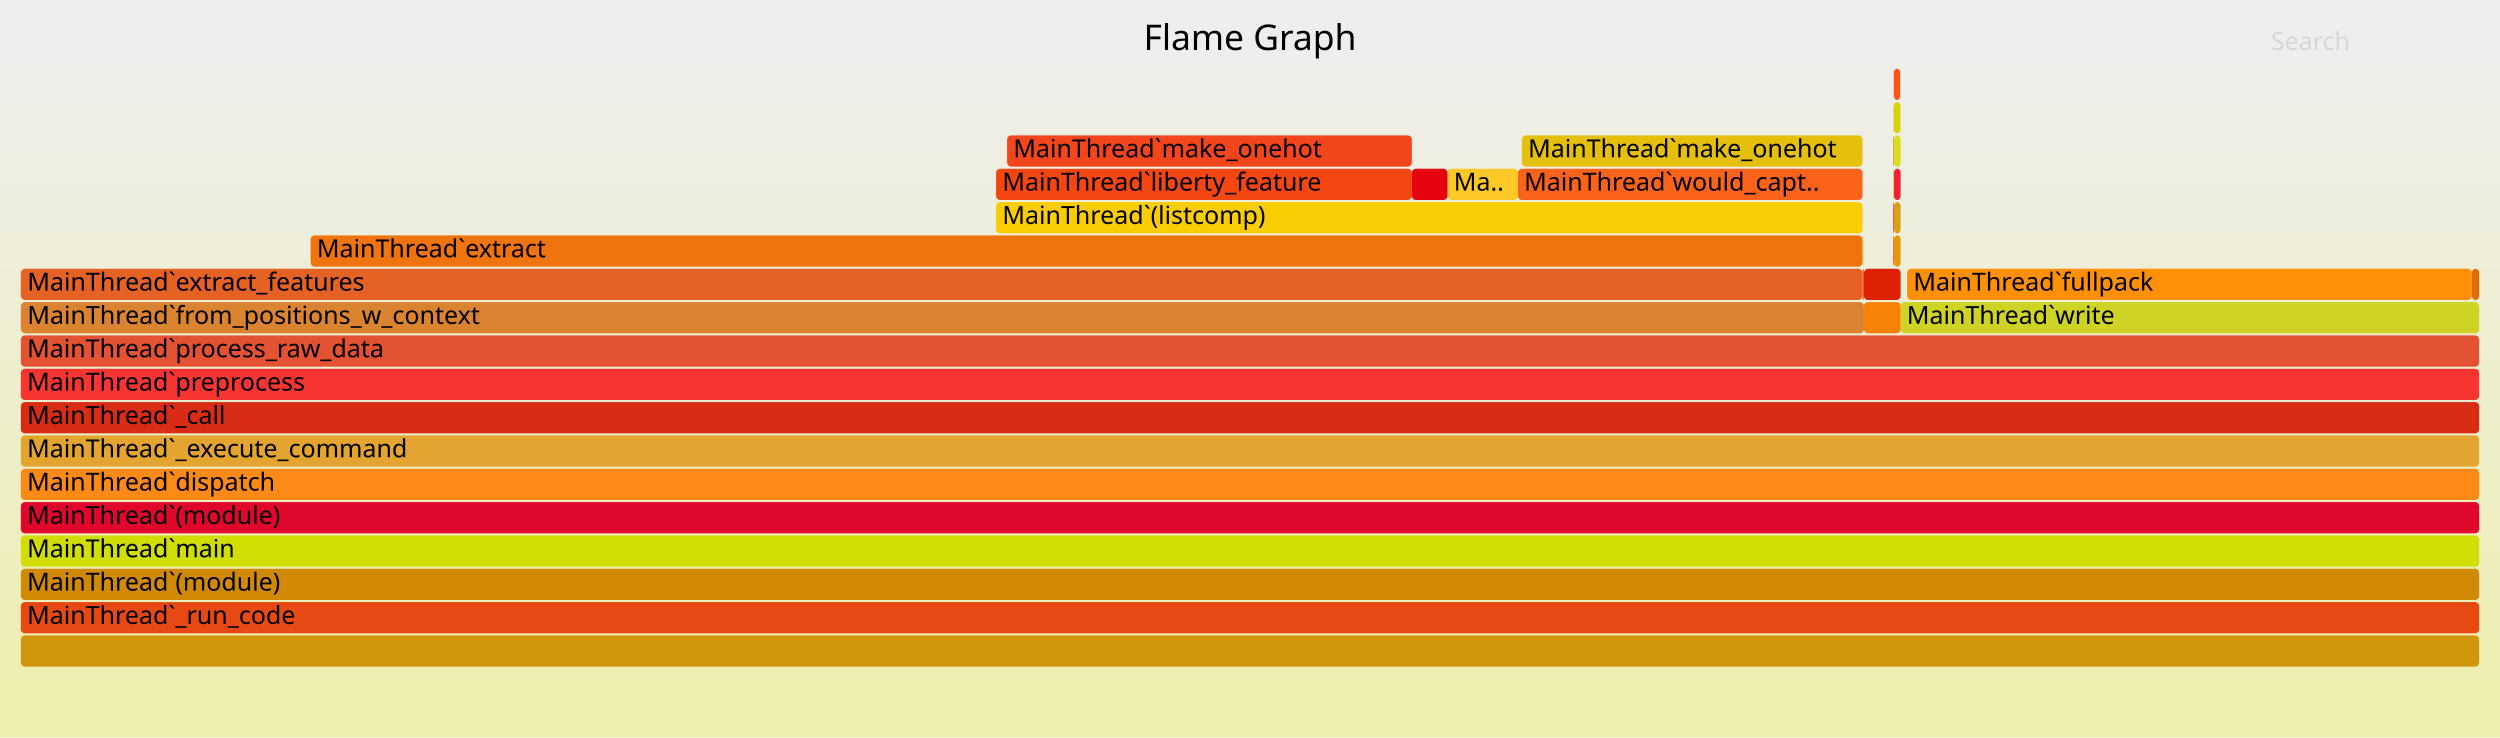
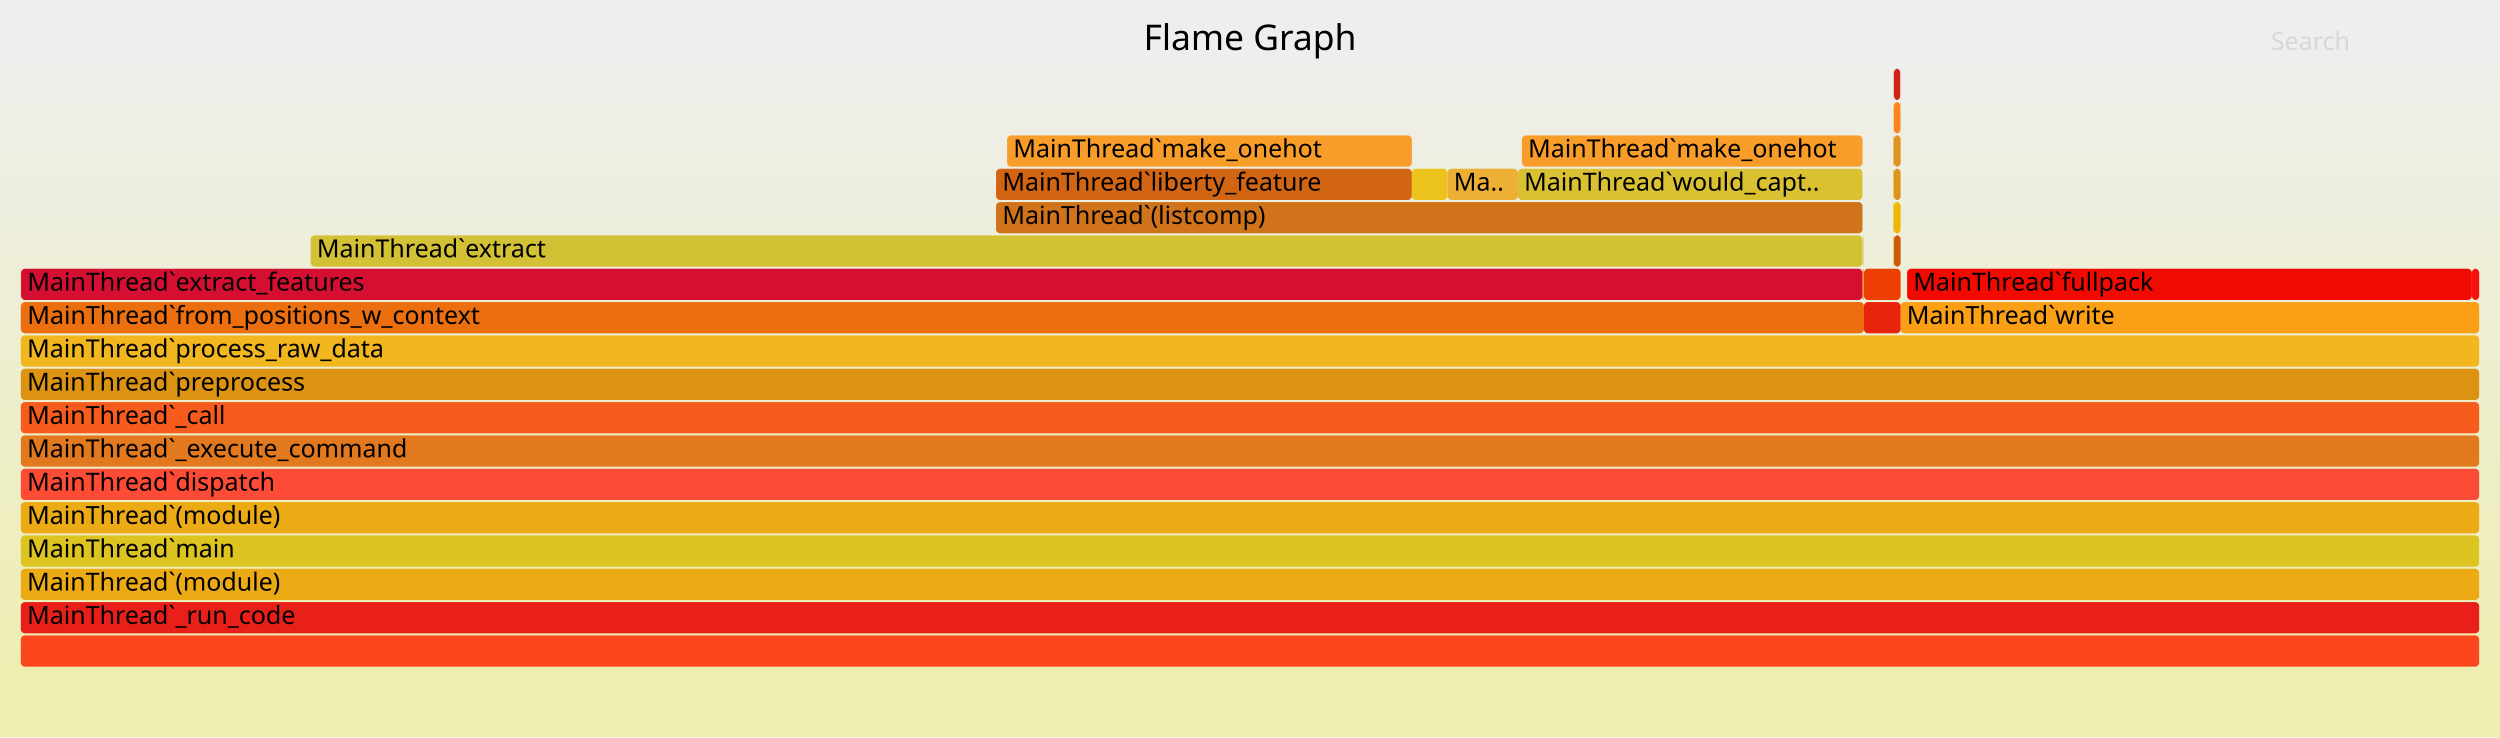
<svg xmlns="http://www.w3.org/2000/svg" version="1.1" width="1200" height="354" viewBox="0 0 1200 354">
  <defs>
    <linearGradient id="background" y1="0" y2="1" x1="0" x2="0">
      <stop stop-color="#eeeeee" offset="5%" />
      <stop stop-color="#eeeeb0" offset="95%" />
    </linearGradient>
  </defs>
  <style type="text/css">
	.func_g:hover { stroke:black; stroke-width:0.5; cursor:pointer; }
</style>
  <rect x="0.0" y="0" width="1200.0" height="354.0" fill="url(#background)" />
  <text text-anchor="middle" x="600.00" y="24" font-size="17" font-family="Verdana" fill="rgb(0,0,0)">Flame Graph</text>
  <text text-anchor="" x="10.00" y="337" font-size="12" font-family="Verdana" fill="rgb(0,0,0)" id="details"> </text>
  <text text-anchor="" x="10.00" y="24" font-size="12" font-family="Verdana" fill="rgb(0,0,0)" id="unzoom" style="opacity:0.0;cursor:pointer">Reset Zoom</text>
  <text text-anchor="" x="1090.00" y="24" font-size="12" font-family="Verdana" fill="rgb(0,0,0)" id="search" style="opacity:0.1;cursor:pointer">Search</text>
  <text text-anchor="" x="1090.00" y="337" font-size="12" font-family="Verdana" fill="rgb(0,0,0)" id="matched"> </text>
  <g class="func_g">
-     <rect x="912.3" y="145" width="277.7" height="15.0" fill="rgb(207,211,35)" rx="2" ry="2" />
+     <rect x="149.1" y="113" width="744.9" height="15.0" fill="rgb(211,193,53)" rx="2" ry="2" />
+     <text text-anchor="" x="152.09" y="123.5" font-size="12" font-family="Verdana" fill="rgb(0,0,0)">MainThread`extract</text>
+   </g>
+   <g class="func_g">
+     <rect x="909.1" y="65" width="3.2" height="15.0" fill="rgb(221,147,31)" rx="2" ry="2" />
+     <text text-anchor="" x="912.14" y="75.5" font-size="12" font-family="Verdana" fill="rgb(0,0,0)" />
+   </g>
+   <g class="func_g">
+     <rect x="483.4" y="65" width="194.3" height="15.0" fill="rgb(248,157,42)" rx="2" ry="2" />
+     <text text-anchor="" x="486.39" y="75.5" font-size="12" font-family="Verdana" fill="rgb(0,0,0)">MainThread`make_onehot</text>
+   </g>
+   <g class="func_g">
+     <rect x="478.1" y="81" width="199.6" height="15.0" fill="rgb(210,101,19)" rx="2" ry="2" />
+     <text text-anchor="" x="481.13" y="91.5" font-size="12" font-family="Verdana" fill="rgb(0,0,0)">MainThread`liberty_feature</text>
+   </g>
+   <g class="func_g">
+     <rect x="908.8" y="65" width="0.3" height="15.0" fill="rgb(245,154,49)" rx="2" ry="2" />
+     <text text-anchor="" x="911.81" y="75.5" font-size="12" font-family="Verdana" fill="rgb(0,0,0)" />
+   </g>
+   <g class="func_g">
+     <rect x="909.0" y="33" width="0.1" height="15.0" fill="rgb(209,39,45)" rx="2" ry="2" />
+     <text text-anchor="" x="912.03" y="43.5" font-size="12" font-family="Verdana" fill="rgb(0,0,0)" />
+   </g>
+   <g class="func_g">
+     <rect x="10.0" y="177" width="1180.0" height="15.0" fill="rgb(220,147,17)" rx="2" ry="2" />
+     <text text-anchor="" x="13.00" y="187.5" font-size="12" font-family="Verdana" fill="rgb(0,0,0)">MainThread`preprocess</text>
+   </g>
+   <g class="func_g">
+     <rect x="894.0" y="129" width="0.7" height="15.0" fill="rgb(248,157,42)" rx="2" ry="2" />
+     <text text-anchor="" x="897.05" y="139.5" font-size="12" font-family="Verdana" fill="rgb(0,0,0)" />
+   </g>
+   <g class="func_g">
+     <rect x="677.7" y="81" width="17.1" height="15.0" fill="rgb(236,195,29)" rx="2" ry="2" />
+     <text text-anchor="" x="680.71" y="91.5" font-size="12" font-family="Verdana" fill="rgb(0,0,0)" />
+   </g>
+   <g class="func_g">
+     <rect x="909.1" y="113" width="3.2" height="15.0" fill="rgb(206,87,14)" rx="2" ry="2" />
+     <text text-anchor="" x="912.14" y="123.5" font-size="12" font-family="Verdana" fill="rgb(0,0,0)" />
+   </g>
+   <g class="func_g">
+     <rect x="10.0" y="161" width="1180.0" height="15.0" fill="rgb(242,182,30)" rx="2" ry="2" />
+     <text text-anchor="" x="13.00" y="171.5" font-size="12" font-family="Verdana" fill="rgb(0,0,0)">MainThread`process_raw_data</text>
+   </g>
+   <g class="func_g">
+     <rect x="10.1" y="145" width="884.6" height="15.0" fill="rgb(235,110,15)" rx="2" ry="2" />
+     <text text-anchor="" x="13.11" y="155.5" font-size="12" font-family="Verdana" fill="rgb(0,0,0)">MainThread`from_positions_w_context</text>
+   </g>
+   <g class="func_g">
+     <rect x="909.1" y="49" width="3.0" height="15.0" fill="rgb(254,129,34)" rx="2" ry="2" />
+     <text text-anchor="" x="912.14" y="59.5" font-size="12" font-family="Verdana" fill="rgb(0,0,0)" />
+   </g>
+   <g class="func_g">
+     <rect x="908.9" y="49" width="0.2" height="15.0" fill="rgb(226,191,20)" rx="2" ry="2" />
+     <text text-anchor="" x="911.92" y="59.5" font-size="12" font-family="Verdana" fill="rgb(0,0,0)" />
+   </g>
+   <g class="func_g">
+     <rect x="909.1" y="97" width="3.2" height="15.0" fill="rgb(239,183,3)" rx="2" ry="2" />
+     <text text-anchor="" x="912.14" y="107.5" font-size="12" font-family="Verdana" fill="rgb(0,0,0)" />
+   </g>
+   <g class="func_g">
+     <rect x="10.0" y="145" width="0.1" height="15.0" fill="rgb(236,35,37)" rx="2" ry="2" />
+     <text text-anchor="" x="13.00" y="155.5" font-size="12" font-family="Verdana" fill="rgb(0,0,0)" />
+   </g>
+   <g class="func_g">
+     <rect x="694.8" y="81" width="33.8" height="15.0" fill="rgb(238,175,53)" rx="2" ry="2" />
+     <text text-anchor="" x="697.81" y="91.5" font-size="12" font-family="Verdana" fill="rgb(0,0,0)">Ma..</text>
+   </g>
+   <g class="func_g">
+     <rect x="10.0" y="225" width="1180.0" height="15.0" fill="rgb(253,75,53)" rx="2" ry="2" />
+     <text text-anchor="" x="13.00" y="235.5" font-size="12" font-family="Verdana" fill="rgb(0,0,0)">MainThread`dispatch</text>
+   </g>
+   <g class="func_g">
+     <rect x="10.0" y="305" width="1180.0" height="15.0" fill="rgb(252,70,28)" rx="2" ry="2" />
+     <text text-anchor="" x="13.00" y="315.5" font-size="12" font-family="Verdana" fill="rgb(0,0,0)" />
+   </g>
+   <g class="func_g">
+     <rect x="908.8" y="113" width="0.3" height="15.0" fill="rgb(226,191,20)" rx="2" ry="2" />
+     <text text-anchor="" x="911.81" y="123.5" font-size="12" font-family="Verdana" fill="rgb(0,0,0)" />
+   </g>
+   <g class="func_g">
+     <rect x="908.8" y="97" width="0.3" height="15.0" fill="rgb(229,189,6)" rx="2" ry="2" />
+     <text text-anchor="" x="911.81" y="107.5" font-size="12" font-family="Verdana" fill="rgb(0,0,0)" />
+   </g>
+   <g class="func_g">
+     <rect x="10.0" y="209" width="1180.0" height="15.0" fill="rgb(226,121,30)" rx="2" ry="2" />
+     <text text-anchor="" x="13.00" y="219.5" font-size="12" font-family="Verdana" fill="rgb(0,0,0)">MainThread`_execute_command</text>
+   </g>
+   <g class="func_g">
+     <rect x="894.5" y="113" width="0.2" height="15.0" fill="rgb(249,162,52)" rx="2" ry="2" />
+     <text text-anchor="" x="897.50" y="123.5" font-size="12" font-family="Verdana" fill="rgb(0,0,0)" />
+   </g>
+   <g class="func_g">
+     <rect x="478.1" y="97" width="415.9" height="15.0" fill="rgb(208,115,26)" rx="2" ry="2" />
+     <text text-anchor="" x="481.13" y="107.5" font-size="12" font-family="Verdana" fill="rgb(0,0,0)">MainThread`(listcomp)</text>
+   </g>
+   <g class="func_g">
+     <rect x="909.1" y="81" width="3.2" height="15.0" fill="rgb(221,147,31)" rx="2" ry="2" />
+     <text text-anchor="" x="912.14" y="91.5" font-size="12" font-family="Verdana" fill="rgb(0,0,0)" />
+   </g>
+   <g class="func_g">
+     <rect x="894.7" y="129" width="17.6" height="15.0" fill="rgb(237,63,4)" rx="2" ry="2" />
+     <text text-anchor="" x="897.72" y="139.5" font-size="12" font-family="Verdana" fill="rgb(0,0,0)" />
+   </g>
+   <g class="func_g">
+     <rect x="908.8" y="81" width="0.3" height="15.0" fill="rgb(229,189,6)" rx="2" ry="2" />
+     <text text-anchor="" x="911.81" y="91.5" font-size="12" font-family="Verdana" fill="rgb(0,0,0)" />
+   </g>
+   <g class="func_g">
+     <rect x="912.1" y="49" width="0.2" height="15.0" fill="rgb(240,153,29)" rx="2" ry="2" />
+     <text text-anchor="" x="915.05" y="59.5" font-size="12" font-family="Verdana" fill="rgb(0,0,0)" />
+   </g>
+   <g class="func_g">
+     <rect x="10.0" y="273" width="1180.0" height="15.0" fill="rgb(236,171,20)" rx="2" ry="2" />
+     <text text-anchor="" x="13.00" y="283.5" font-size="12" font-family="Verdana" fill="rgb(0,0,0)">MainThread`(module)</text>
+   </g>
+   <g class="func_g">
+     <rect x="10.0" y="129" width="0.1" height="15.0" fill="rgb(236,204,6)" rx="2" ry="2" />
+     <text text-anchor="" x="13.00" y="139.5" font-size="12" font-family="Verdana" fill="rgb(0,0,0)" />
+   </g>
+   <g class="func_g">
+     <rect x="1186.5" y="129" width="3.5" height="15.0" fill="rgb(247,18,13)" rx="2" ry="2" />
+     <text text-anchor="" x="1189.53" y="139.5" font-size="12" font-family="Verdana" fill="rgb(0,0,0)" />
+   </g>
+   <g class="func_g">
+     <rect x="730.5" y="65" width="163.5" height="15.0" fill="rgb(248,157,42)" rx="2" ry="2" />
+     <text text-anchor="" x="733.48" y="75.5" font-size="12" font-family="Verdana" fill="rgb(0,0,0)">MainThread`make_onehot</text>
+   </g>
+   <g class="func_g">
+     <rect x="915.4" y="129" width="271.1" height="15.0" fill="rgb(241,10,1)" rx="2" ry="2" />
+     <text text-anchor="" x="918.40" y="139.5" font-size="12" font-family="Verdana" fill="rgb(0,0,0)">MainThread`fullpack</text>
+   </g>
+   <g class="func_g">
+     <rect x="10.1" y="129" width="883.9" height="15.0" fill="rgb(212,15,49)" rx="2" ry="2" />
+     <text text-anchor="" x="13.11" y="139.5" font-size="12" font-family="Verdana" fill="rgb(0,0,0)">MainThread`extract_features</text>
+   </g>
+   <g class="func_g">
+     <rect x="912.3" y="145" width="277.7" height="15.0" fill="rgb(251,159,21)" rx="2" ry="2" />
    <text text-anchor="" x="915.27" y="155.5" font-size="12" font-family="Verdana" fill="rgb(0,0,0)">MainThread`write</text>
  </g>
  <g class="func_g">
-     <rect x="909.1" y="81" width="3.2" height="15.0" fill="rgb(242,32,53)" rx="2" ry="2" />
-     <text text-anchor="" x="912.14" y="91.5" font-size="12" font-family="Verdana" fill="rgb(0,0,0)" />
+     <rect x="10.0" y="257" width="1180.0" height="15.0" fill="rgb(221,196,33)" rx="2" ry="2" />
+     <text text-anchor="" x="13.00" y="267.5" font-size="12" font-family="Verdana" fill="rgb(0,0,0)">MainThread`main</text>
  </g>
  <g class="func_g">
-     <rect x="10.0" y="209" width="1180.0" height="15.0" fill="rgb(227,164,48)" rx="2" ry="2" />
-     <text text-anchor="" x="13.00" y="219.5" font-size="12" font-family="Verdana" fill="rgb(0,0,0)">MainThread`_execute_command</text>
+     <rect x="10.0" y="193" width="1180.0" height="15.0" fill="rgb(248,92,29)" rx="2" ry="2" />
+     <text text-anchor="" x="13.00" y="203.5" font-size="12" font-family="Verdana" fill="rgb(0,0,0)">MainThread`_call</text>
  </g>
  <g class="func_g">
-     <rect x="10.0" y="177" width="1180.0" height="15.0" fill="rgb(248,53,48)" rx="2" ry="2" />
-     <text text-anchor="" x="13.00" y="187.5" font-size="12" font-family="Verdana" fill="rgb(0,0,0)">MainThread`preprocess</text>
+     <rect x="894.7" y="145" width="17.6" height="15.0" fill="rgb(232,36,11)" rx="2" ry="2" />
+     <text text-anchor="" x="897.72" y="155.5" font-size="12" font-family="Verdana" fill="rgb(0,0,0)" />
  </g>
  <g class="func_g">
-     <rect x="10.0" y="289" width="1180.0" height="15.0" fill="rgb(230,74,18)" rx="2" ry="2" />
-     <text text-anchor="" x="13.00" y="299.5" font-size="12" font-family="Verdana" fill="rgb(0,0,0)">MainThread`_run_code</text>
+     <rect x="728.6" y="81" width="165.4" height="15.0" fill="rgb(217,193,50)" rx="2" ry="2" />
+     <text text-anchor="" x="731.58" y="91.5" font-size="12" font-family="Verdana" fill="rgb(0,0,0)">MainThread`would_capt..</text>
  </g>
  <g class="func_g">
-     <rect x="694.8" y="81" width="33.8" height="15.0" fill="rgb(254,200,38)" rx="2" ry="2" />
-     <text text-anchor="" x="697.81" y="91.5" font-size="12" font-family="Verdana" fill="rgb(0,0,0)">Ma..</text>
+     <rect x="10.0" y="241" width="1180.0" height="15.0" fill="rgb(236,171,20)" rx="2" ry="2" />
+     <text text-anchor="" x="13.00" y="251.5" font-size="12" font-family="Verdana" fill="rgb(0,0,0)">MainThread`(module)</text>
  </g>
  <g class="func_g">
-     <rect x="10.1" y="129" width="883.9" height="15.0" fill="rgb(227,98,36)" rx="2" ry="2" />
-     <text text-anchor="" x="13.11" y="139.5" font-size="12" font-family="Verdana" fill="rgb(0,0,0)">MainThread`extract_features</text>
-   </g>
-   <g class="func_g">
-     <rect x="912.1" y="49" width="0.2" height="15.0" fill="rgb(253,197,34)" rx="2" ry="2" />
-     <text text-anchor="" x="915.05" y="59.5" font-size="12" font-family="Verdana" fill="rgb(0,0,0)" />
-   </g>
-   <g class="func_g">
-     <rect x="894.5" y="113" width="0.2" height="15.0" fill="rgb(225,227,5)" rx="2" ry="2" />
-     <text text-anchor="" x="897.50" y="123.5" font-size="12" font-family="Verdana" fill="rgb(0,0,0)" />
-   </g>
-   <g class="func_g">
-     <rect x="908.9" y="49" width="0.2" height="15.0" fill="rgb(230,191,52)" rx="2" ry="2" />
-     <text text-anchor="" x="911.92" y="59.5" font-size="12" font-family="Verdana" fill="rgb(0,0,0)" />
-   </g>
-   <g class="func_g">
-     <rect x="10.0" y="129" width="0.1" height="15.0" fill="rgb(248,36,5)" rx="2" ry="2" />
-     <text text-anchor="" x="13.00" y="139.5" font-size="12" font-family="Verdana" fill="rgb(0,0,0)" />
-   </g>
-   <g class="func_g">
-     <rect x="908.8" y="113" width="0.3" height="15.0" fill="rgb(254,37,1)" rx="2" ry="2" />
-     <text text-anchor="" x="911.81" y="123.5" font-size="12" font-family="Verdana" fill="rgb(0,0,0)" />
-   </g>
-   <g class="func_g">
-     <rect x="10.0" y="305" width="1180.0" height="15.0" fill="rgb(208,149,13)" rx="2" ry="2" />
-     <text text-anchor="" x="13.00" y="315.5" font-size="12" font-family="Verdana" fill="rgb(0,0,0)" />
-   </g>
-   <g class="func_g">
-     <rect x="909.1" y="33" width="3.0" height="15.0" fill="rgb(251,85,19)" rx="2" ry="2" />
+     <rect x="909.1" y="33" width="3.0" height="15.0" fill="rgb(208,36,24)" rx="2" ry="2" />
    <text text-anchor="" x="912.14" y="43.5" font-size="12" font-family="Verdana" fill="rgb(0,0,0)" />
  </g>
  <g class="func_g">
-     <rect x="894.7" y="145" width="17.6" height="15.0" fill="rgb(248,130,9)" rx="2" ry="2" />
-     <text text-anchor="" x="897.72" y="155.5" font-size="12" font-family="Verdana" fill="rgb(0,0,0)" />
-   </g>
-   <g class="func_g">
-     <rect x="10.1" y="145" width="884.6" height="15.0" fill="rgb(218,132,49)" rx="2" ry="2" />
-     <text text-anchor="" x="13.11" y="155.5" font-size="12" font-family="Verdana" fill="rgb(0,0,0)">MainThread`from_positions_w_context</text>
-   </g>
-   <g class="func_g">
-     <rect x="908.8" y="97" width="0.3" height="15.0" fill="rgb(215,0,51)" rx="2" ry="2" />
-     <text text-anchor="" x="911.81" y="107.5" font-size="12" font-family="Verdana" fill="rgb(0,0,0)" />
-   </g>
-   <g class="func_g">
-     <rect x="909.0" y="33" width="0.1" height="15.0" fill="rgb(252,39,40)" rx="2" ry="2" />
-     <text text-anchor="" x="912.03" y="43.5" font-size="12" font-family="Verdana" fill="rgb(0,0,0)" />
-   </g>
-   <g class="func_g">
-     <rect x="894.0" y="129" width="0.7" height="15.0" fill="rgb(252,80,10)" rx="2" ry="2" />
-     <text text-anchor="" x="897.05" y="139.5" font-size="12" font-family="Verdana" fill="rgb(0,0,0)" />
-   </g>
-   <g class="func_g">
-     <rect x="730.5" y="65" width="163.5" height="15.0" fill="rgb(228,191,11)" rx="2" ry="2" />
-     <text text-anchor="" x="733.48" y="75.5" font-size="12" font-family="Verdana" fill="rgb(0,0,0)">MainThread`make_onehot</text>
-   </g>
-   <g class="func_g">
-     <rect x="908.8" y="65" width="0.3" height="15.0" fill="rgb(206,115,23)" rx="2" ry="2" />
-     <text text-anchor="" x="911.81" y="75.5" font-size="12" font-family="Verdana" fill="rgb(0,0,0)" />
-   </g>
-   <g class="func_g">
-     <rect x="1186.5" y="129" width="3.5" height="15.0" fill="rgb(227,106,1)" rx="2" ry="2" />
-     <text text-anchor="" x="1189.53" y="139.5" font-size="12" font-family="Verdana" fill="rgb(0,0,0)" />
-   </g>
-   <g class="func_g">
-     <rect x="908.8" y="81" width="0.3" height="15.0" fill="rgb(225,190,45)" rx="2" ry="2" />
-     <text text-anchor="" x="911.81" y="91.5" font-size="12" font-family="Verdana" fill="rgb(0,0,0)" />
-   </g>
-   <g class="func_g">
-     <rect x="10.0" y="273" width="1180.0" height="15.0" fill="rgb(207,137,4)" rx="2" ry="2" />
-     <text text-anchor="" x="13.00" y="283.5" font-size="12" font-family="Verdana" fill="rgb(0,0,0)">MainThread`(module)</text>
-   </g>
-   <g class="func_g">
-     <rect x="10.0" y="161" width="1180.0" height="15.0" fill="rgb(227,82,50)" rx="2" ry="2" />
-     <text text-anchor="" x="13.00" y="171.5" font-size="12" font-family="Verdana" fill="rgb(0,0,0)">MainThread`process_raw_data</text>
-   </g>
-   <g class="func_g">
-     <rect x="478.1" y="81" width="199.6" height="15.0" fill="rgb(243,70,17)" rx="2" ry="2" />
-     <text text-anchor="" x="481.13" y="91.5" font-size="12" font-family="Verdana" fill="rgb(0,0,0)">MainThread`liberty_feature</text>
-   </g>
-   <g class="func_g">
-     <rect x="915.4" y="129" width="271.1" height="15.0" fill="rgb(254,144,8)" rx="2" ry="2" />
-     <text text-anchor="" x="918.40" y="139.5" font-size="12" font-family="Verdana" fill="rgb(0,0,0)">MainThread`fullpack</text>
-   </g>
-   <g class="func_g">
-     <rect x="894.7" y="129" width="17.6" height="15.0" fill="rgb(221,33,4)" rx="2" ry="2" />
-     <text text-anchor="" x="897.72" y="139.5" font-size="12" font-family="Verdana" fill="rgb(0,0,0)" />
-   </g>
-   <g class="func_g">
-     <rect x="149.1" y="113" width="744.9" height="15.0" fill="rgb(239,116,14)" rx="2" ry="2" />
-     <text text-anchor="" x="152.09" y="123.5" font-size="12" font-family="Verdana" fill="rgb(0,0,0)">MainThread`extract</text>
-   </g>
-   <g class="func_g">
-     <rect x="10.0" y="257" width="1180.0" height="15.0" fill="rgb(209,222,1)" rx="2" ry="2" />
-     <text text-anchor="" x="13.00" y="267.5" font-size="12" font-family="Verdana" fill="rgb(0,0,0)">MainThread`main</text>
-   </g>
-   <g class="func_g">
-     <rect x="10.0" y="241" width="1180.0" height="15.0" fill="rgb(224,7,45)" rx="2" ry="2" />
-     <text text-anchor="" x="13.00" y="251.5" font-size="12" font-family="Verdana" fill="rgb(0,0,0)">MainThread`(module)</text>
-   </g>
-   <g class="func_g">
-     <rect x="483.4" y="65" width="194.3" height="15.0" fill="rgb(244,70,29)" rx="2" ry="2" />
-     <text text-anchor="" x="486.39" y="75.5" font-size="12" font-family="Verdana" fill="rgb(0,0,0)">MainThread`make_onehot</text>
-   </g>
-   <g class="func_g">
-     <rect x="10.0" y="225" width="1180.0" height="15.0" fill="rgb(253,138,22)" rx="2" ry="2" />
-     <text text-anchor="" x="13.00" y="235.5" font-size="12" font-family="Verdana" fill="rgb(0,0,0)">MainThread`dispatch</text>
-   </g>
-   <g class="func_g">
-     <rect x="10.0" y="193" width="1180.0" height="15.0" fill="rgb(217,44,21)" rx="2" ry="2" />
-     <text text-anchor="" x="13.00" y="203.5" font-size="12" font-family="Verdana" fill="rgb(0,0,0)">MainThread`_call</text>
-   </g>
-   <g class="func_g">
-     <rect x="728.6" y="81" width="165.4" height="15.0" fill="rgb(251,99,27)" rx="2" ry="2" />
-     <text text-anchor="" x="731.58" y="91.5" font-size="12" font-family="Verdana" fill="rgb(0,0,0)">MainThread`would_capt..</text>
-   </g>
-   <g class="func_g">
-     <rect x="677.7" y="81" width="17.1" height="15.0" fill="rgb(230,2,14)" rx="2" ry="2" />
-     <text text-anchor="" x="680.71" y="91.5" font-size="12" font-family="Verdana" fill="rgb(0,0,0)" />
-   </g>
-   <g class="func_g">
-     <rect x="909.1" y="49" width="3.0" height="15.0" fill="rgb(212,212,1)" rx="2" ry="2" />
-     <text text-anchor="" x="912.14" y="59.5" font-size="12" font-family="Verdana" fill="rgb(0,0,0)" />
-   </g>
-   <g class="func_g">
-     <rect x="909.1" y="113" width="3.2" height="15.0" fill="rgb(227,154,9)" rx="2" ry="2" />
-     <text text-anchor="" x="912.14" y="123.5" font-size="12" font-family="Verdana" fill="rgb(0,0,0)" />
-   </g>
-   <g class="func_g">
-     <rect x="10.0" y="145" width="0.1" height="15.0" fill="rgb(246,75,41)" rx="2" ry="2" />
-     <text text-anchor="" x="13.00" y="155.5" font-size="12" font-family="Verdana" fill="rgb(0,0,0)" />
-   </g>
-   <g class="func_g">
-     <rect x="909.1" y="65" width="3.2" height="15.0" fill="rgb(217,222,32)" rx="2" ry="2" />
-     <text text-anchor="" x="912.14" y="75.5" font-size="12" font-family="Verdana" fill="rgb(0,0,0)" />
-   </g>
-   <g class="func_g">
-     <rect x="478.1" y="97" width="415.9" height="15.0" fill="rgb(250,205,2)" rx="2" ry="2" />
-     <text text-anchor="" x="481.13" y="107.5" font-size="12" font-family="Verdana" fill="rgb(0,0,0)">MainThread`(listcomp)</text>
-   </g>
-   <g class="func_g">
-     <rect x="909.1" y="97" width="3.2" height="15.0" fill="rgb(217,162,19)" rx="2" ry="2" />
-     <text text-anchor="" x="912.14" y="107.5" font-size="12" font-family="Verdana" fill="rgb(0,0,0)" />
+     <rect x="10.0" y="289" width="1180.0" height="15.0" fill="rgb(233,32,25)" rx="2" ry="2" />
+     <text text-anchor="" x="13.00" y="299.5" font-size="12" font-family="Verdana" fill="rgb(0,0,0)">MainThread`_run_code</text>
  </g>
</svg>
